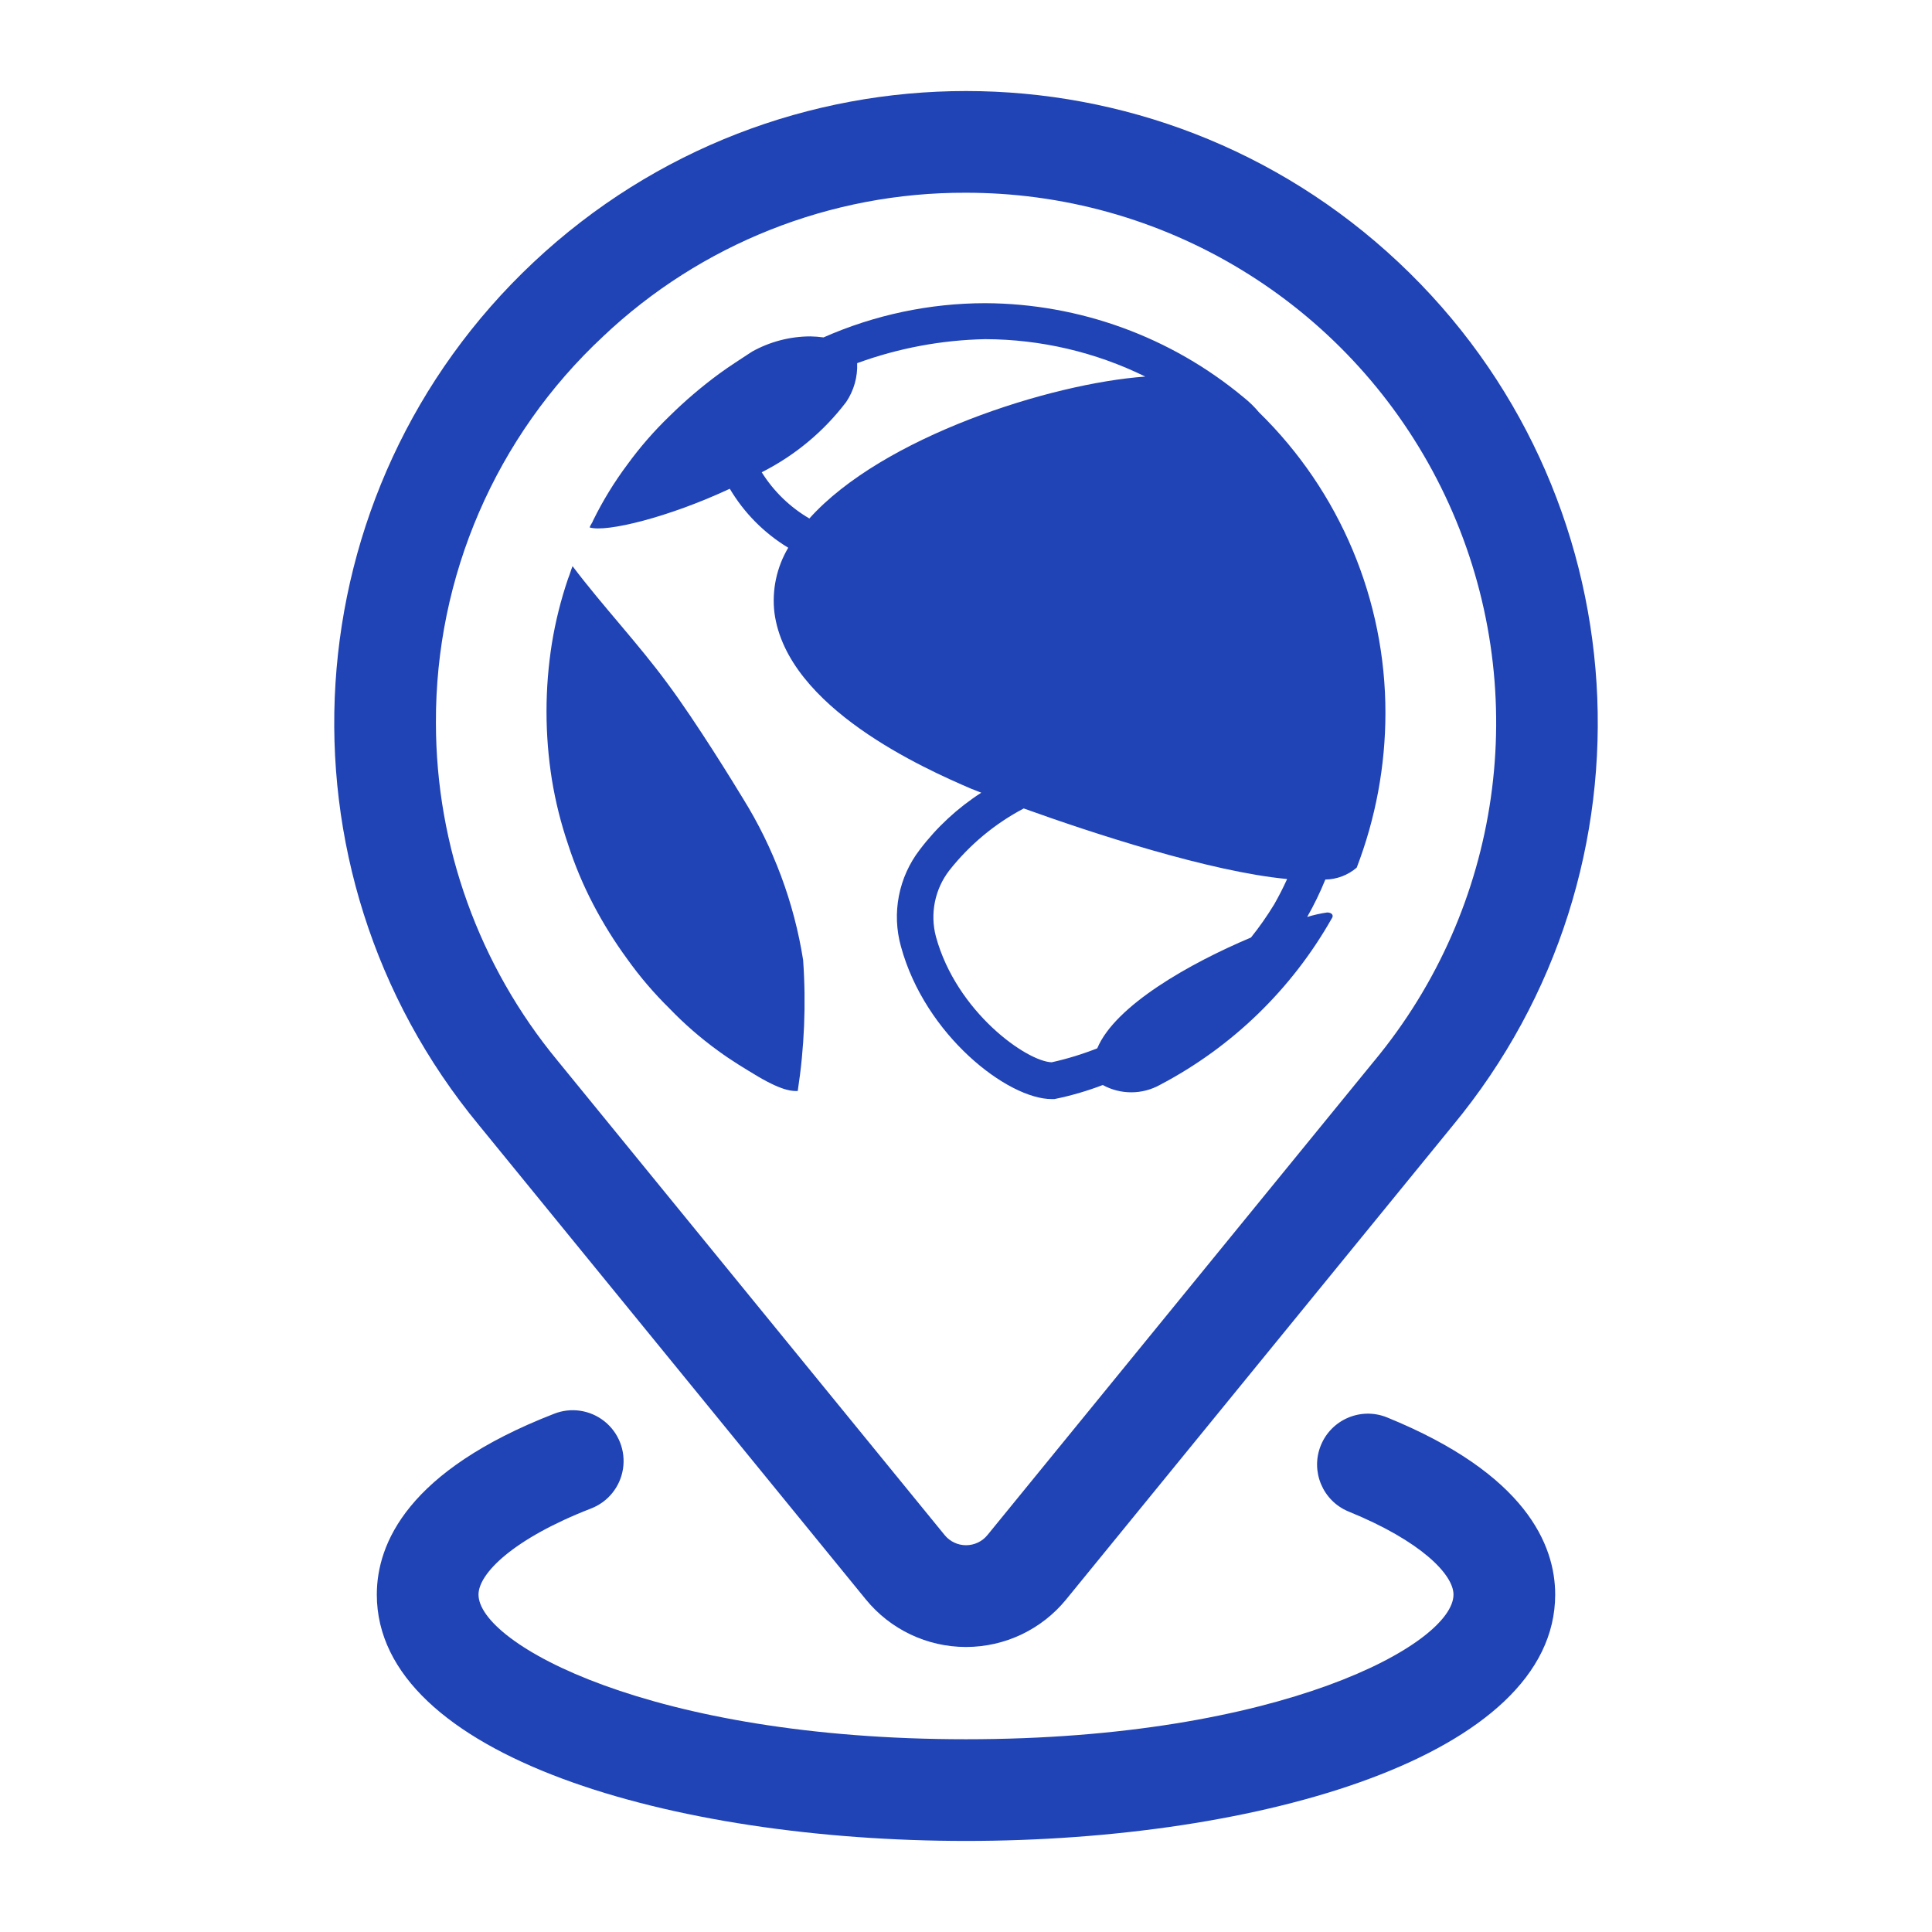
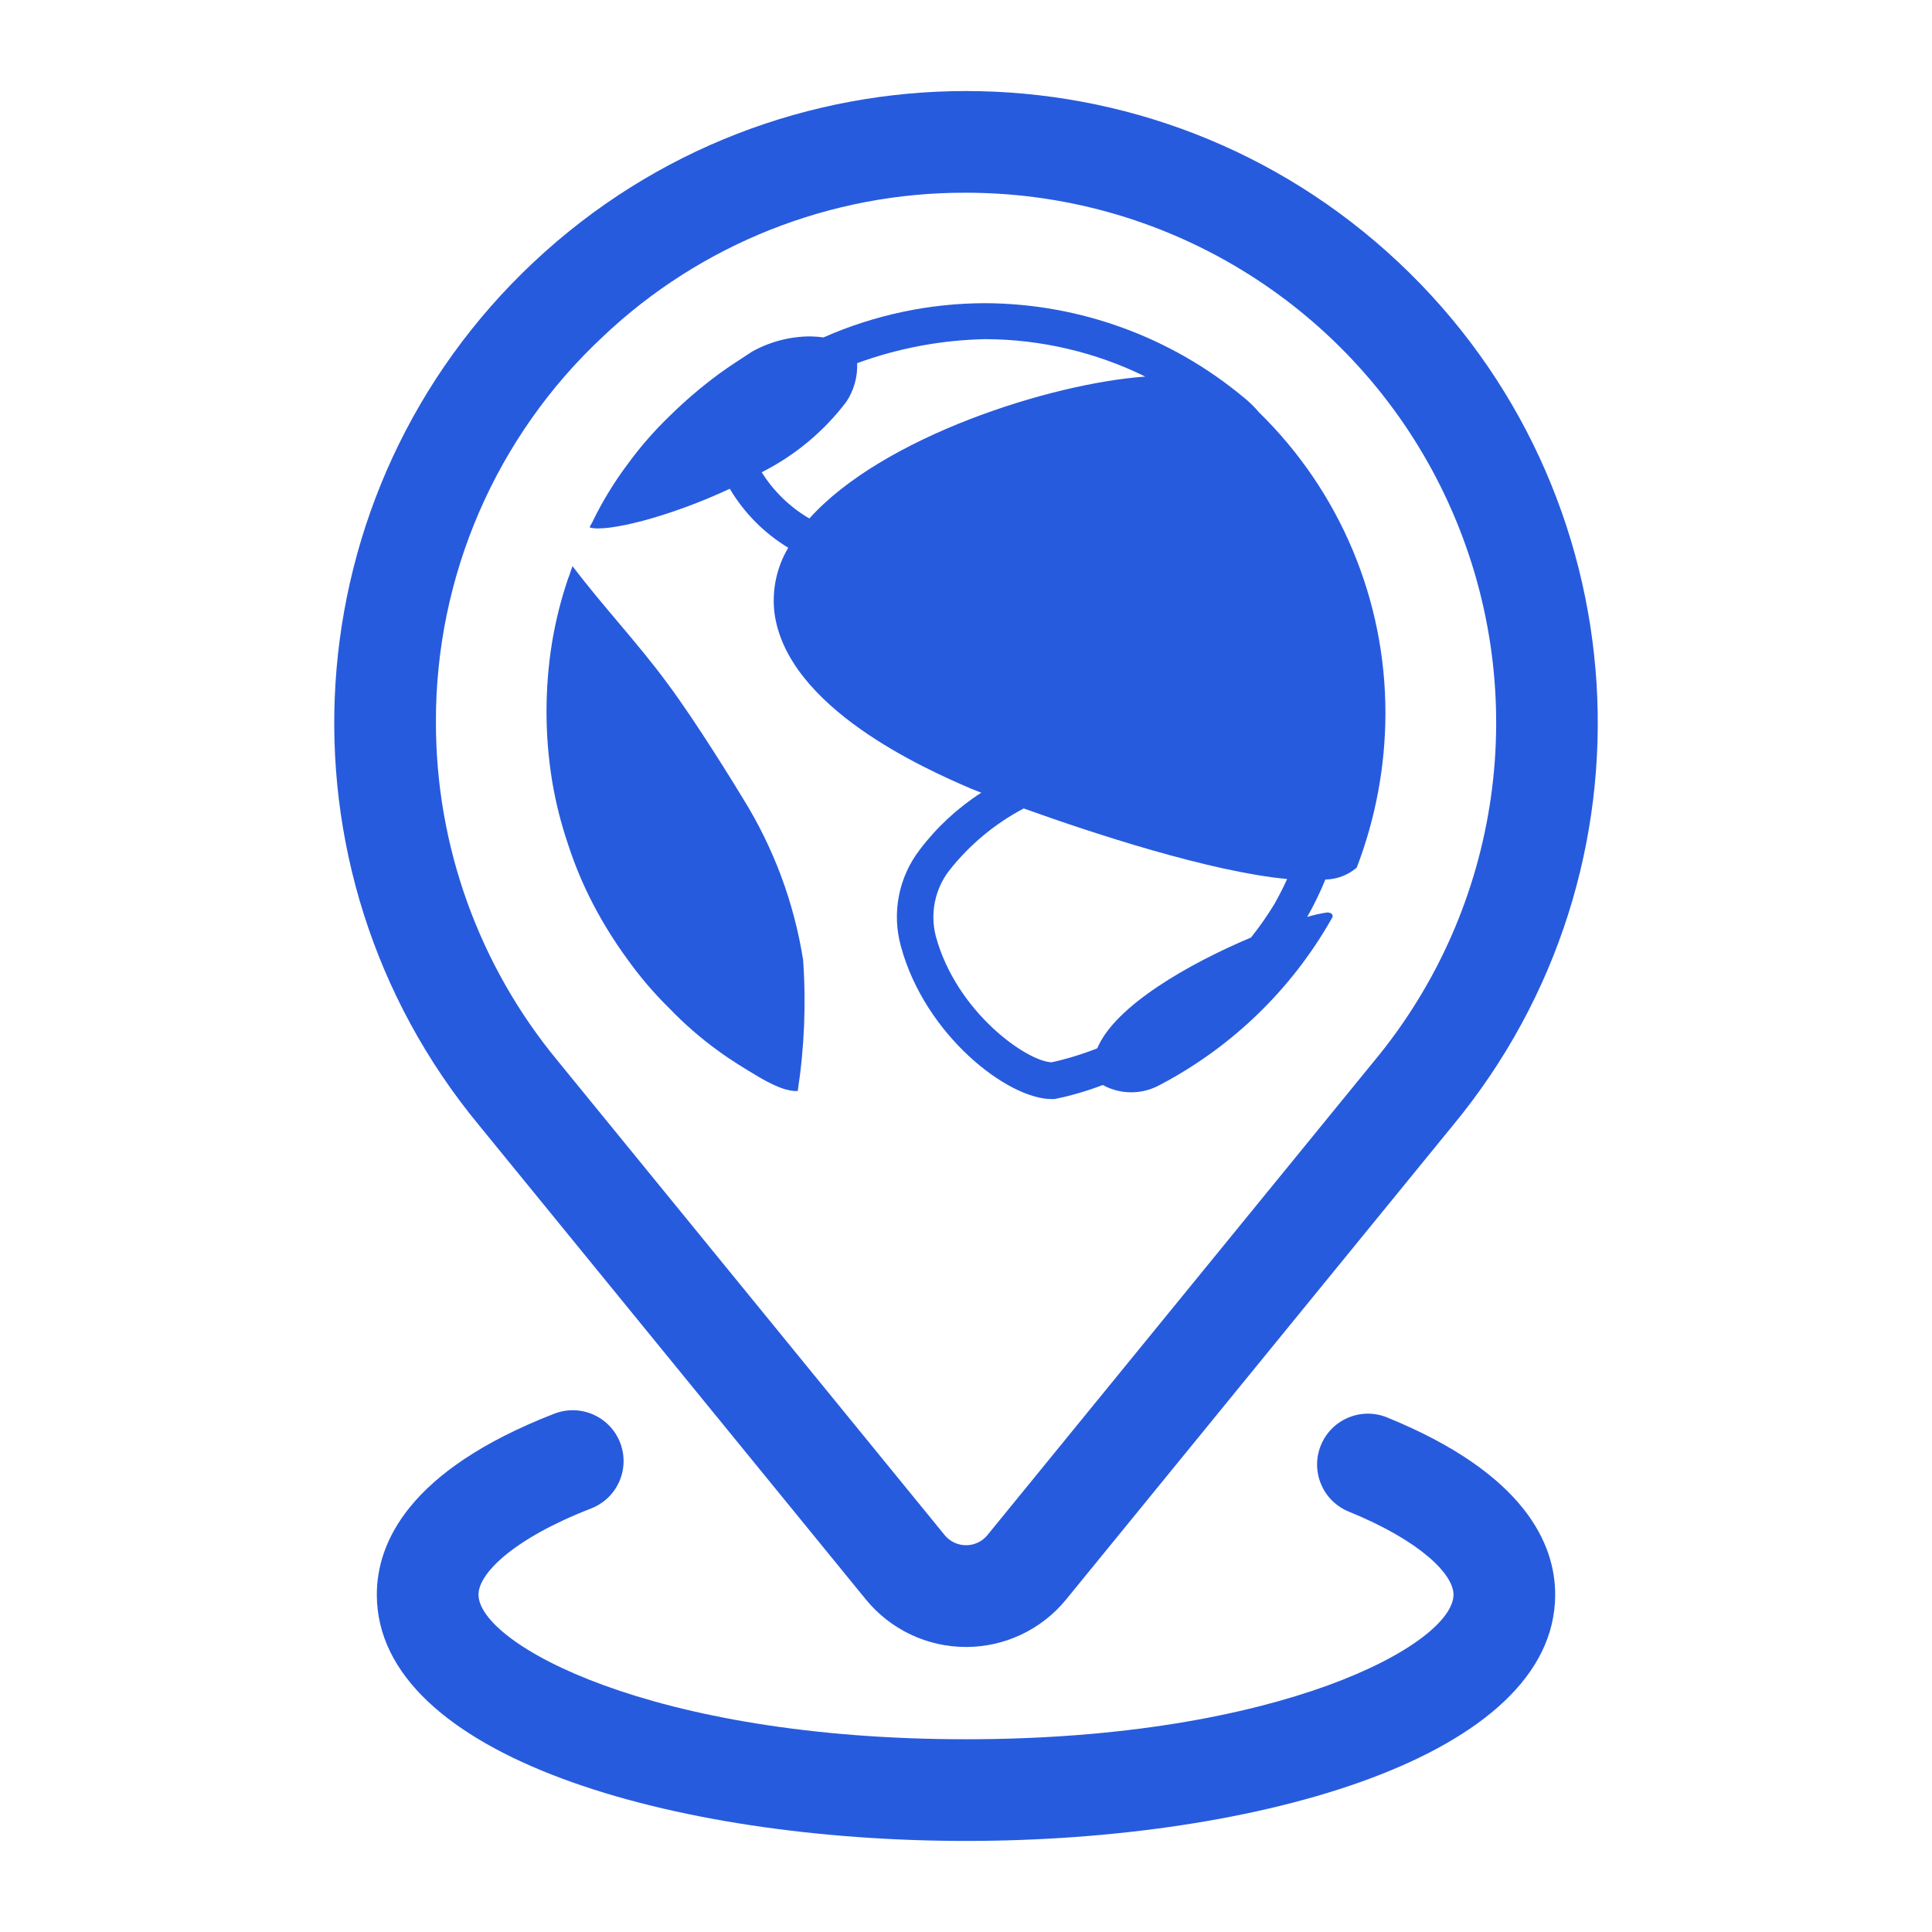
- <svg xmlns="http://www.w3.org/2000/svg" id="b1df175d-2530-4018-9917-58107a438925" data-name="Layer 1" viewBox="0 0 95 95">
-   <path fill="#2043b5" d="M35.885 24.033a8.392 8.392 0 0 0 2.874 2.9 5.09 5.09 0 0 0-.678 3.2c.618 4.676 7.412 7.676 9.662 8.646.017.009.2.082.508.2a11.794 11.794 0 0 0-3.023 2.8 5.413 5.413 0 0 0-.926 4.765c1.191 4.367 5.249 7.5 7.411 7.5h.132a14.907 14.907 0 0 0 2.38-.692 2.909 2.909 0 0 0 2.826-.014 20.828 20.828 0 0 0 8.426-8.162c.133-.176 0-.308-.22-.308a6.6 6.6 0 0 0-.981.221 15.371 15.371 0 0 0 .894-1.841 2.42 2.42 0 0 0 1.543-.586 21.243 21.243 0 0 0 1.411-7.588 20.643 20.643 0 0 0-6.218-14.8 5.1 5.1 0 0 0-.752-.733 20 20 0 0 0-12.706-4.633 19.726 19.726 0 0 0-7.94 1.677l-.015.006a5.534 5.534 0 0 0-.647-.05 5.922 5.922 0 0 0-2.868.75c-.529.353-1.1.706-1.632 1.1a22.163 22.163 0 0 0-2.427 2.073 17.955 17.955 0 0 0-2.073 2.382 17.465 17.465 0 0 0-1.676 2.736c-.045.132-.133.22-.177.353.819.255 3.898-.502 6.892-1.902Zm18.069 27.515a14.9 14.9 0 0 1-2.241.687c-1.235-.044-4.676-2.471-5.691-6.176a3.757 3.757 0 0 1 .662-3.265 11.464 11.464 0 0 1 3.655-3.041c3.336 1.2 9.146 3.112 12.952 3.47-.189.415-.4.832-.637 1.247a15.426 15.426 0 0 1-1.141 1.63c-3.007 1.266-6.682 3.344-7.559 5.448Zm2.362-33.031c-4.676.334-12.923 2.97-16.518 6.978a6.811 6.811 0 0 1-2.343-2.273 12.016 12.016 0 0 0 4.155-3.457 3.191 3.191 0 0 0 .538-1.908 19.5 19.5 0 0 1 6.3-1.18 17.964 17.964 0 0 1 7.868 1.84ZM29.17 44.47a21.056 21.056 0 0 0 1.676 2.692 18.348 18.348 0 0 0 2.073 2.426 17.819 17.819 0 0 0 2.381 2.073c.662.486 1.323.883 1.985 1.28 1.279.75 1.721.706 1.941.706a28.984 28.984 0 0 0 .265-6.441 21.342 21.342 0 0 0-2.956-7.941c-.4-.662-2.294-3.75-3.706-5.647-1.456-1.985-3.176-3.794-4.676-5.779-.088.22-.132.4-.221.617a19.738 19.738 0 0 0-.794 3.177 21.358 21.358 0 0 0 0 6.705 19.738 19.738 0 0 0 .794 3.177 19 19 0 0 0 1.238 2.955Z" />
-   <path fill="#2043b5" d="M42.573 78.645a6.357 6.357 0 0 0 9.854 0l19.008-23.3a31.065 31.065 0 1 0-47.875-.007Zm-12.92-62.1a25.822 25.822 0 0 1 17.83-7.068q.839 0 1.685.053a26.061 26.061 0 0 1 18.411 42.632l-.013.015-19.014 23.308a1.358 1.358 0 0 1-2.1 0L27.421 52.162a26.1 26.1 0 0 1-5.986-16.619 25.826 25.826 0 0 1 8.218-18.997Z" />
-   <path fill="#2043b5" d="M68.195 69.693a2.5 2.5 0 0 0-1.885 4.631c3.565 1.451 5.161 3.1 5.161 4.085 0 2.414-8.461 7.113-23.971 7.113s-23.971-4.7-23.971-7.113c0-1.036 1.708-2.746 5.525-4.23a2.5 2.5 0 1 0-1.812-4.66c-7.2 2.8-8.713 6.38-8.713 8.89 0 7.952 14.574 12.113 28.971 12.113s28.971-4.161 28.971-12.113c0-2.441-1.436-5.933-8.276-8.716Z" />
+ <svg xmlns="http://www.w3.org/2000/svg" id="e6bcc26d-d8cf-461e-a1f7-8bf5f78c604b" data-name="Layer 1" viewBox="0 0 95 95">
+   <path d="M35.885,24.033a8.392,8.392,0,0,0,2.874,2.9,5.09,5.09,0,0,0-.678,3.2c.618,4.676,7.412,7.676,9.662,8.646.017.009.2.082.508.2a11.794,11.794,0,0,0-3.023,2.8,5.413,5.413,0,0,0-.926,4.765c1.191,4.367,5.249,7.5,7.411,7.5h.132a14.907,14.907,0,0,0,2.38-.692,2.909,2.909,0,0,0,2.826-.014,20.828,20.828,0,0,0,8.426-8.162c.133-.176,0-.308-.22-.308a6.6,6.6,0,0,0-.981.221,15.371,15.371,0,0,0,.894-1.841,2.42,2.42,0,0,0,1.543-.586,21.243,21.243,0,0,0,1.411-7.588,20.643,20.643,0,0,0-6.218-14.8,5.1,5.1,0,0,0-.752-.733,20,20,0,0,0-12.706-4.633,19.726,19.726,0,0,0-7.94,1.677l-.015.006a5.534,5.534,0,0,0-.647-.05,5.922,5.922,0,0,0-2.868.75c-.529.353-1.1.706-1.632,1.1a22.163,22.163,0,0,0-2.427,2.073,17.955,17.955,0,0,0-2.073,2.382,17.465,17.465,0,0,0-1.676,2.736c-.045.132-.133.22-.177.353C29.812,26.19,32.891,25.433,35.885,24.033ZM53.954,51.548a14.9,14.9,0,0,1-2.241.687c-1.235-.044-4.676-2.471-5.691-6.176a3.757,3.757,0,0,1,.662-3.265,11.464,11.464,0,0,1,3.655-3.041c3.336,1.2,9.146,3.112,12.952,3.47-.189.415-.4.832-.637,1.247A15.426,15.426,0,0,1,61.513,46.1C58.506,47.366,54.831,49.444,53.954,51.548Zm2.362-33.031c-4.676.334-12.923,2.97-16.518,6.978a6.811,6.811,0,0,1-2.343-2.273,12.016,12.016,0,0,0,4.155-3.457,3.191,3.191,0,0,0,.538-1.908,19.5,19.5,0,0,1,6.3-1.18A17.964,17.964,0,0,1,56.316,18.517Z" style="fill:#275bde" />
+   <path d="M29.17,44.47a21.056,21.056,0,0,0,1.676,2.692,18.348,18.348,0,0,0,2.073,2.426A17.819,17.819,0,0,0,35.3,51.661c.662.486,1.323.883,1.985,1.28,1.279.75,1.721.706,1.941.706a28.984,28.984,0,0,0,.265-6.441,21.342,21.342,0,0,0-2.956-7.941c-.4-.662-2.294-3.75-3.706-5.647-1.456-1.985-3.176-3.794-4.676-5.779-.088.22-.132.4-.221.617a19.738,19.738,0,0,0-.794,3.177,21.358,21.358,0,0,0,0,6.705,19.738,19.738,0,0,0,.794,3.177A19,19,0,0,0,29.17,44.47Z" style="fill:#275bde" />
+   <path d="M42.573,78.645a6.357,6.357,0,0,0,9.854,0l19.008-23.3a31.065,31.065,0,1,0-47.875-.007Zm-12.92-62.1a25.822,25.822,0,0,1,17.83-7.068q.839,0,1.685.053A26.061,26.061,0,0,1,67.579,52.162l-.013.015L48.552,75.485a1.358,1.358,0,0,1-2.1,0L27.421,52.162a26.1,26.1,0,0,1-5.986-16.619A25.826,25.826,0,0,1,29.653,16.546Z" style="fill:#275bde" />
+   <path d="M68.195,69.693a2.5,2.5,0,0,0-1.885,4.631c3.565,1.451,5.161,3.1,5.161,4.085,0,2.414-8.461,7.113-23.971,7.113s-23.971-4.7-23.971-7.113c0-1.036,1.708-2.746,5.525-4.23a2.5,2.5,0,1,0-1.812-4.66c-7.2,2.8-8.713,6.38-8.713,8.89,0,7.952,14.574,12.113,28.971,12.113s28.971-4.161,28.971-12.113C76.471,75.968,75.035,72.476,68.195,69.693Z" style="fill:#275bde" />
</svg>
